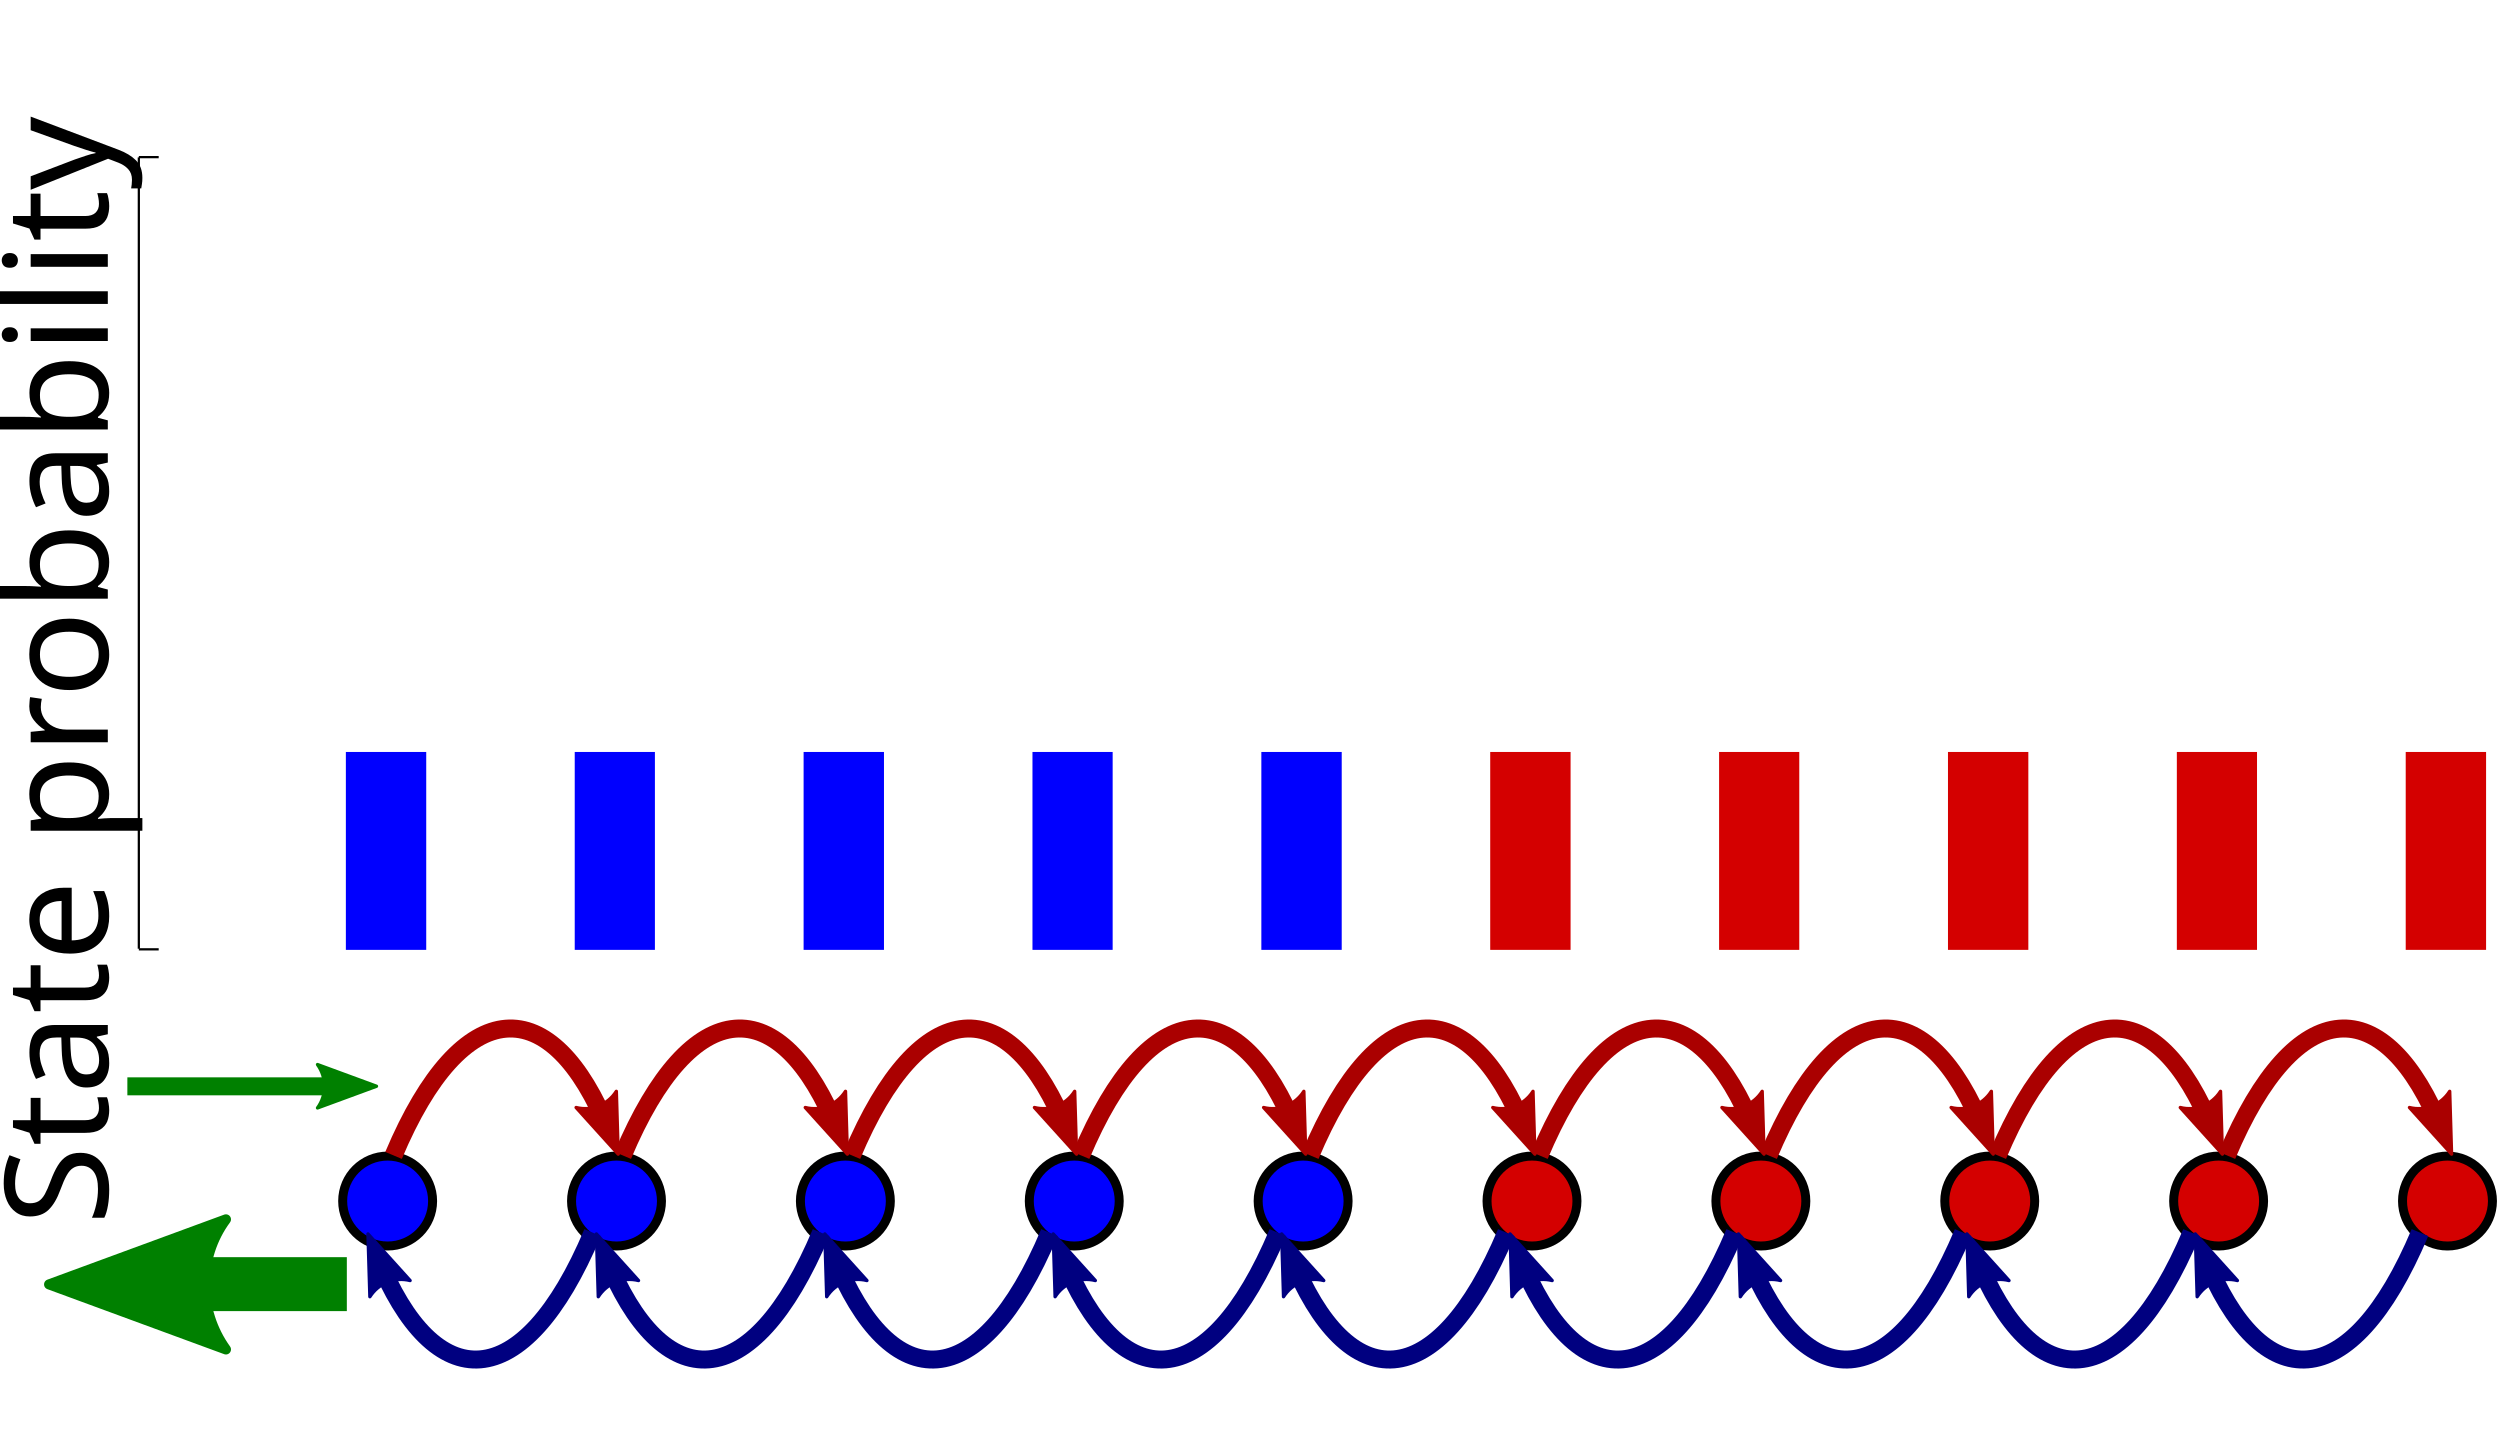
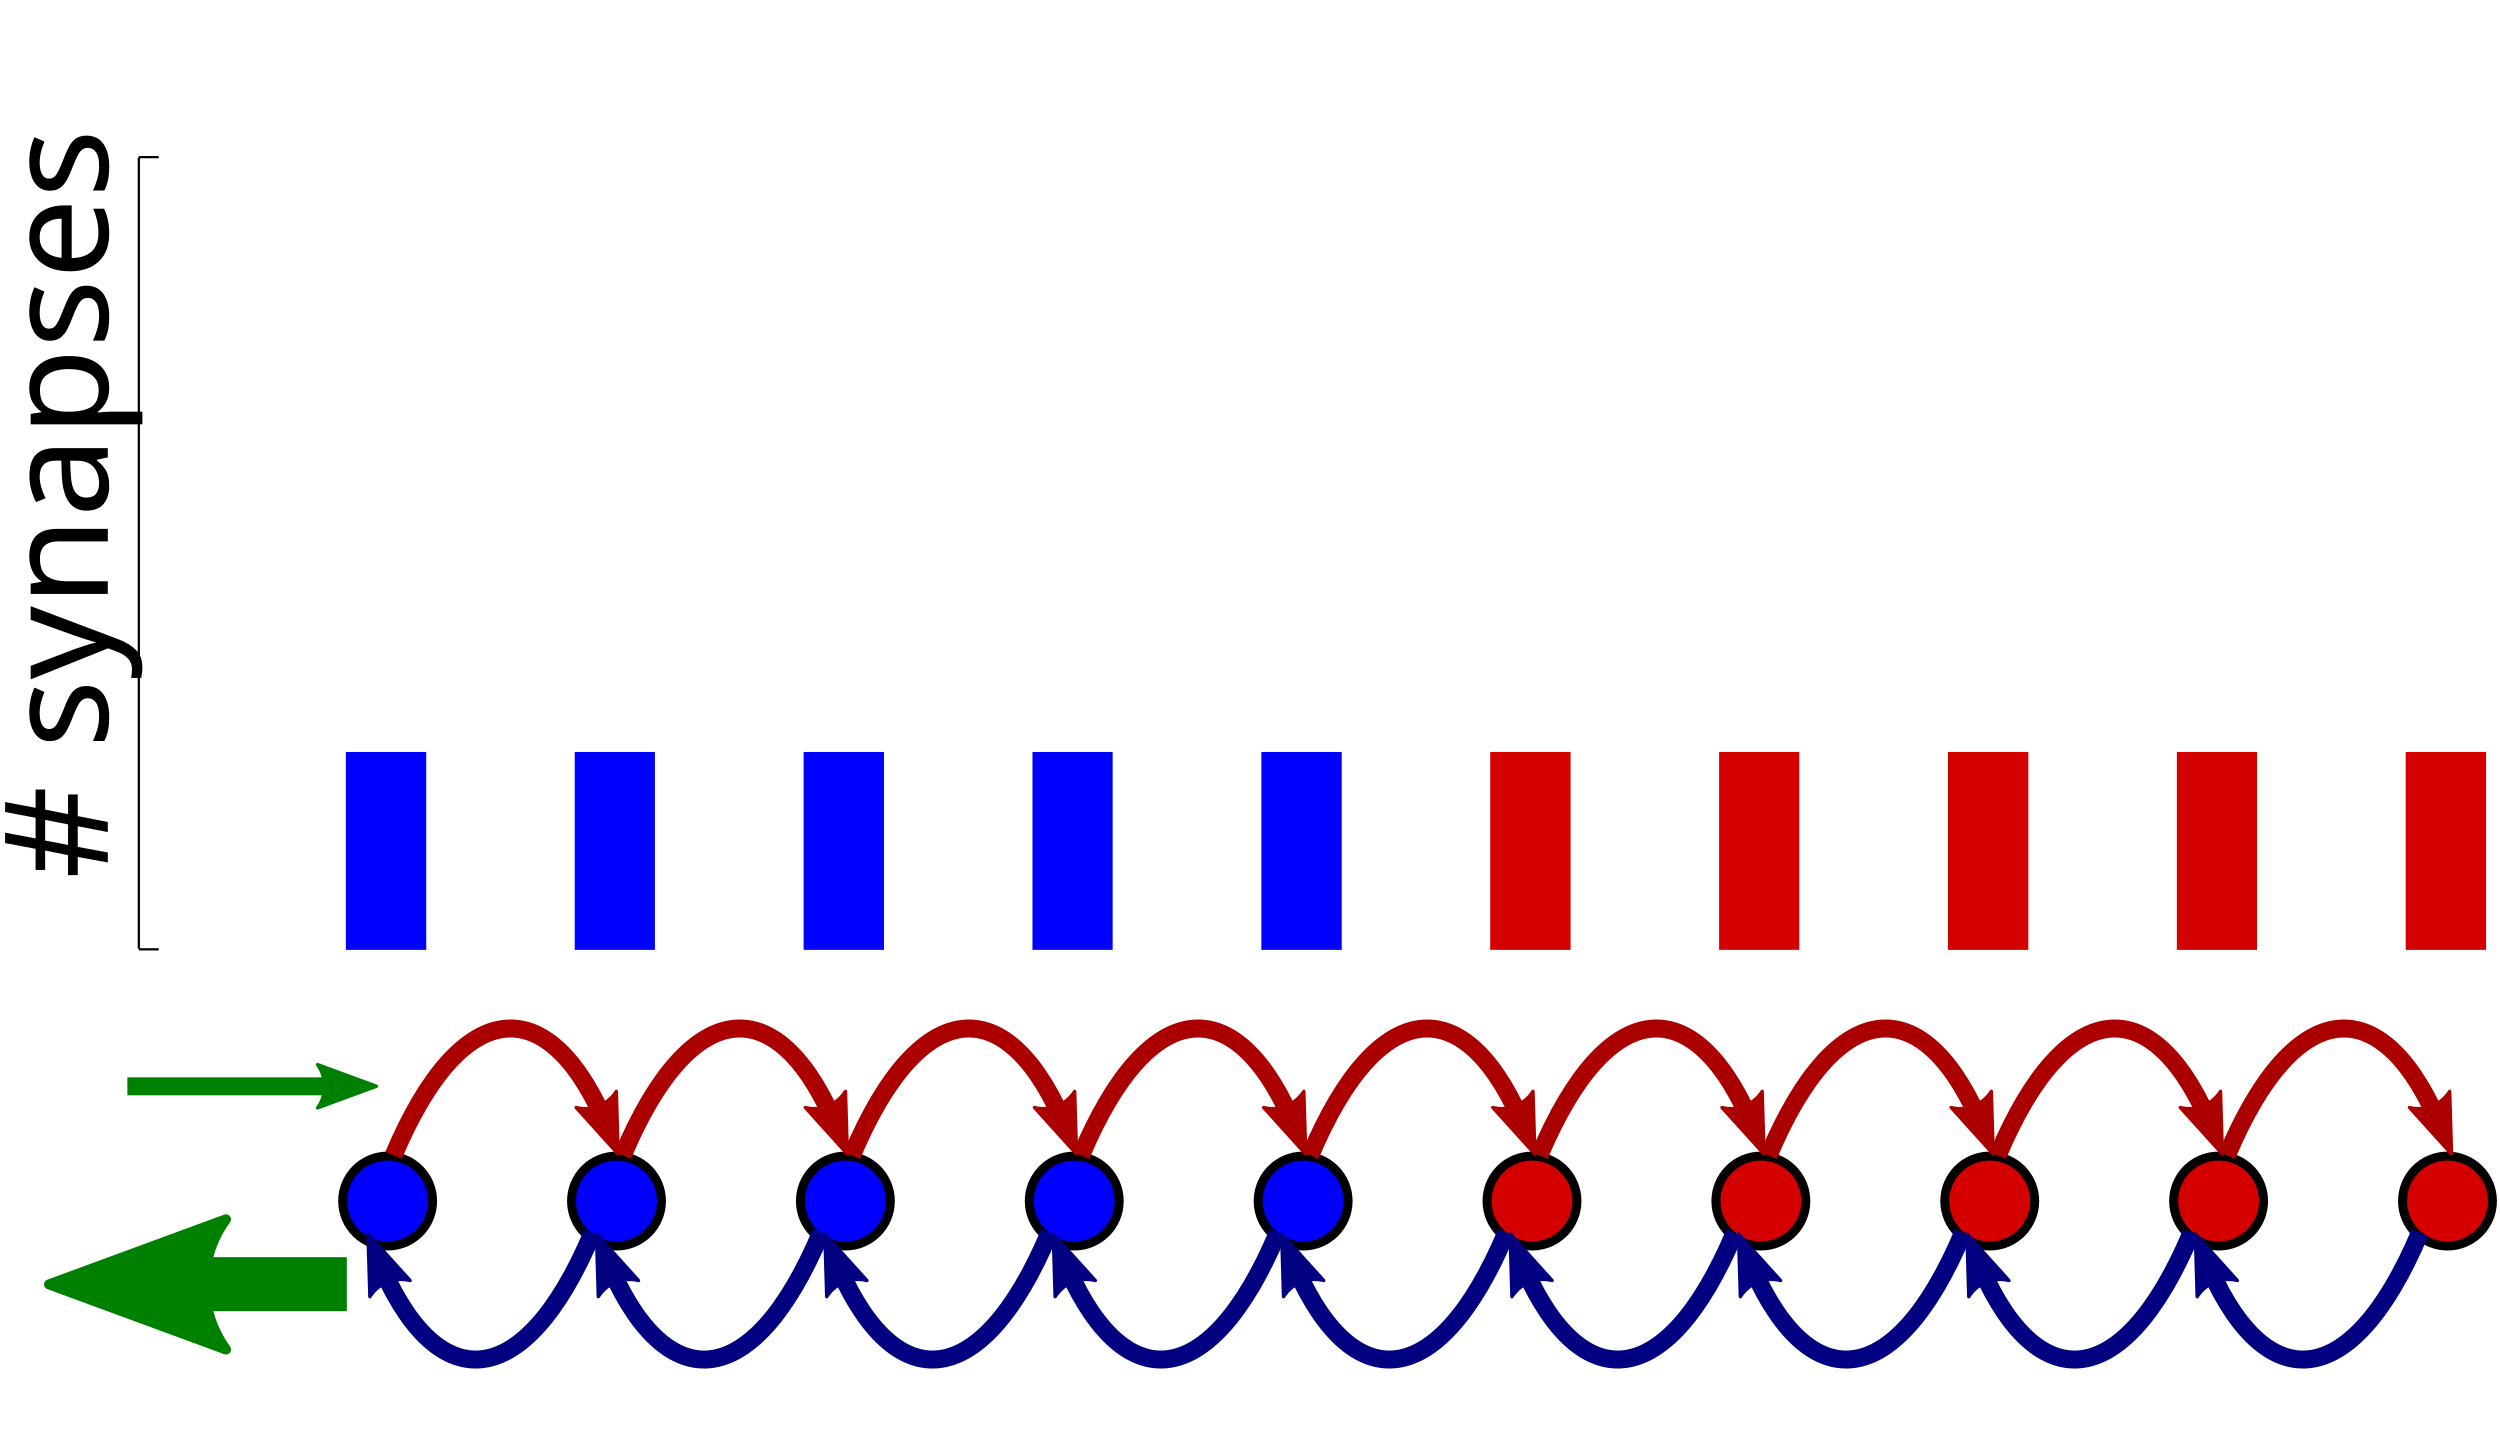
<svg xmlns="http://www.w3.org/2000/svg" width="278.043" height="159.804" id="svg2" version="1.1">
  <defs id="defs4">
    <marker orient="auto" refY="0" refX="0" id="Arrow2Send" style="overflow:visible">
      <path id="path4544" style="font-size:12px;fill-rule:evenodd;stroke-width:0.625;stroke-linejoin:round" d="M 8.719,4.034 -2.207,0.016 8.719,-4.002 c -1.745,2.372 -1.735,5.617 -6e-7,8.035 z" transform="matrix(-0.3,0,0,-0.3,0.69,0)" />
    </marker>
    <marker orient="auto" refY="0" refX="0" id="Arrow2Sstart" style="overflow:visible">
      <path id="path4541" style="font-size:12px;fill-rule:evenodd;stroke-width:0.625;stroke-linejoin:round" d="M 8.719,4.034 -2.207,0.016 8.719,-4.002 c -1.745,2.372 -1.735,5.617 -6e-7,8.035 z" transform="matrix(0.3,0,0,0.3,-0.69,0)" />
    </marker>
    <marker orient="auto" refY="0" refX="0" id="Arrow2Send-4" style="overflow:visible">
      <path id="path4544-5" style="font-size:12px;fill-rule:evenodd;stroke-width:0.625;stroke-linejoin:round" d="M 8.719,4.034 -2.207,0.016 8.719,-4.002 c -1.745,2.372 -1.735,5.617 -6e-7,8.035 z" transform="matrix(-0.3,0,0,-0.3,0.69,0)" />
    </marker>
    <marker orient="auto" refY="0" refX="0" id="Arrow2Send-3" style="overflow:visible">
      <path id="path4544-52" style="font-size:12px;fill-rule:evenodd;stroke-width:0.625;stroke-linejoin:round" d="M 8.719,4.034 -2.207,0.016 8.719,-4.002 c -1.745,2.372 -1.735,5.617 -6e-7,8.035 z" transform="matrix(-0.3,0,0,-0.3,0.69,0)" />
    </marker>
    <marker orient="auto" refY="0" refX="0" id="Arrow2Send-9" style="overflow:visible">
      <path id="path4544-4" style="font-size:12px;fill-rule:evenodd;stroke-width:0.625;stroke-linejoin:round" d="M 8.719,4.034 -2.207,0.016 8.719,-4.002 c -1.745,2.372 -1.735,5.617 -6e-7,8.035 z" transform="matrix(-0.3,0,0,-0.3,0.69,0)" />
    </marker>
    <marker orient="auto" refY="0" refX="0" id="Arrow2Send-0" style="overflow:visible">
      <path id="path4544-59" style="font-size:12px;fill-rule:evenodd;stroke-width:0.625;stroke-linejoin:round" d="M 8.719,4.034 -2.207,0.016 8.719,-4.002 c -1.745,2.372 -1.735,5.617 -6e-7,8.035 z" transform="matrix(-0.3,0,0,-0.3,0.69,0)" />
    </marker>
    <marker orient="auto" refY="0" refX="0" id="Arrow2Send-6" style="overflow:visible">
      <path id="path4544-594" style="font-size:12px;fill-rule:evenodd;stroke-width:0.625;stroke-linejoin:round" d="M 8.719,4.034 -2.207,0.016 8.719,-4.002 c -1.745,2.372 -1.735,5.617 -6e-7,8.035 z" transform="matrix(-0.3,0,0,-0.3,0.69,0)" />
    </marker>
    <marker orient="auto" refY="0" refX="0" id="Arrow2Send-43" style="overflow:visible">
      <path id="path4544-54" style="font-size:12px;fill-rule:evenodd;stroke-width:0.625;stroke-linejoin:round" d="M 8.719,4.034 -2.207,0.016 8.719,-4.002 c -1.745,2.372 -1.735,5.617 -6e-7,8.035 z" transform="matrix(-0.3,0,0,-0.3,0.69,0)" />
    </marker>
    <marker orient="auto" refY="0" refX="0" id="Arrow2Send-41" style="overflow:visible">
      <path id="path4544-6" style="font-size:12px;fill-rule:evenodd;stroke-width:0.625;stroke-linejoin:round" d="M 8.719,4.034 -2.207,0.016 8.719,-4.002 c -1.745,2.372 -1.735,5.617 -6e-7,8.035 z" transform="matrix(-0.3,0,0,-0.3,0.69,0)" />
    </marker>
    <marker orient="auto" refY="0" refX="0" id="Arrow2Send-1" style="overflow:visible">
      <path id="path4544-58" style="font-size:12px;fill-rule:evenodd;stroke-width:0.625;stroke-linejoin:round" d="M 8.719,4.034 -2.207,0.016 8.719,-4.002 c -1.745,2.372 -1.735,5.617 -6e-7,8.035 z" transform="matrix(-0.3,0,0,-0.3,0.69,0)" />
    </marker>
    <marker orient="auto" refY="0" refX="0" id="Arrow2Send-01" style="overflow:visible">
      <path id="path4544-40" style="font-size:12px;fill-rule:evenodd;stroke-width:0.625;stroke-linejoin:round" d="M 8.719,4.034 -2.207,0.016 8.719,-4.002 c -1.745,2.372 -1.735,5.617 -6e-7,8.035 z" transform="matrix(-0.3,0,0,-0.3,0.69,0)" />
    </marker>
    <marker orient="auto" refY="0" refX="0" id="Arrow2Send-91" style="overflow:visible">
      <path id="path4544-7" style="font-size:12px;fill-rule:evenodd;stroke-width:0.625;stroke-linejoin:round" d="M 8.719,4.034 -2.207,0.016 8.719,-4.002 c -1.745,2.372 -1.735,5.617 -6e-7,8.035 z" transform="matrix(-0.3,0,0,-0.3,0.69,0)" />
    </marker>
    <marker orient="auto" refY="0" refX="0" id="Arrow2Send-96" style="overflow:visible">
      <path id="path4544-8" style="font-size:12px;fill-rule:evenodd;stroke-width:0.625;stroke-linejoin:round" d="M 8.719,4.034 -2.207,0.016 8.719,-4.002 c -1.745,2.372 -1.735,5.617 -6e-7,8.035 z" transform="matrix(-0.3,0,0,-0.3,0.69,0)" />
    </marker>
    <marker orient="auto" refY="0" refX="0" id="Arrow2Send-30" style="overflow:visible">
      <path id="path4544-2" style="font-size:12px;fill-rule:evenodd;stroke-width:0.625;stroke-linejoin:round" d="M 8.719,4.034 -2.207,0.016 8.719,-4.002 c -1.745,2.372 -1.735,5.617 -6e-7,8.035 z" transform="matrix(-0.3,0,0,-0.3,0.69,0)" />
    </marker>
    <marker orient="auto" refY="0" refX="0" id="Arrow2Send-92" style="overflow:visible">
      <path id="path4544-24" style="font-size:12px;fill-rule:evenodd;stroke-width:0.625;stroke-linejoin:round" d="M 8.719,4.034 -2.207,0.016 8.719,-4.002 c -1.745,2.372 -1.735,5.617 -6e-7,8.035 z" transform="matrix(-0.3,0,0,-0.3,0.69,0)" />
    </marker>
    <marker orient="auto" refY="0" refX="0" id="Arrow2Send-8" style="overflow:visible">
      <path id="path4544-72" style="font-size:12px;fill-rule:evenodd;stroke-width:0.625;stroke-linejoin:round" d="M 8.719,4.034 -2.207,0.016 8.719,-4.002 c -1.745,2.372 -1.735,5.617 -6e-7,8.035 z" transform="matrix(-0.3,0,0,-0.3,0.69,0)" />
    </marker>
    <marker orient="auto" refY="0" refX="0" id="Arrow2Send-34" style="overflow:visible">
      <path id="path4544-3" style="font-size:12px;fill-rule:evenodd;stroke-width:0.625;stroke-linejoin:round" d="M 8.719,4.034 -2.207,0.016 8.719,-4.002 c -1.745,2.372 -1.735,5.617 -6e-7,8.035 z" transform="matrix(-0.3,0,0,-0.3,0.69,0)" />
    </marker>
    <marker orient="auto" refY="0" refX="0" id="Arrow2Send-32" style="overflow:visible">
      <path id="path4544-76" style="font-size:12px;fill-rule:evenodd;stroke-width:0.625;stroke-linejoin:round" d="M 8.719,4.034 -2.207,0.016 8.719,-4.002 c -1.745,2.372 -1.735,5.617 -6e-7,8.035 z" transform="matrix(-0.3,0,0,-0.3,0.69,0)" />
    </marker>
    <marker orient="auto" refY="0" refX="0" id="Arrow2Send-36" style="overflow:visible">
      <path id="path4544-9" style="font-size:12px;fill-rule:evenodd;stroke-width:0.625;stroke-linejoin:round" d="M 8.719,4.034 -2.207,0.016 8.719,-4.002 c -1.745,2.372 -1.735,5.617 -6e-7,8.035 z" transform="matrix(-0.3,0,0,-0.3,0.69,0)" />
    </marker>
    <marker orient="auto" refY="0" refX="0" id="Arrow2Send-33" style="overflow:visible">
      <path id="path4544-0" style="font-size:12px;fill-rule:evenodd;stroke-width:0.625;stroke-linejoin:round" d="M 8.719,4.034 -2.207,0.016 8.719,-4.002 c -1.745,2.372 -1.735,5.617 -6e-7,8.035 z" transform="matrix(-0.3,0,0,-0.3,0.69,0)" />
    </marker>
    <marker orient="auto" refY="0" refX="0" id="Arrow2SendM" style="overflow:visible">
      <path id="path3097" style="font-size:12px;fill:#aa0000;fill-rule:evenodd;stroke:#aa0000;stroke-width:0.625;stroke-linejoin:round" d="M 8.719,4.034 -2.207,0.016 8.719,-4.002 c -1.745,2.372 -1.735,5.617 -6e-7,8.035 z" transform="matrix(-0.3,0,0,-0.3,0.69,0)" />
    </marker>
    <marker orient="auto" refY="0" refX="0" id="Arrow2Sendg" style="overflow:visible">
      <path id="path3100" style="font-size:12px;fill:#aa0000;fill-rule:evenodd;stroke:#aa0000;stroke-width:0.625;stroke-linejoin:round" d="M 8.719,4.034 -2.207,0.016 8.719,-4.002 c -1.745,2.372 -1.735,5.617 -6e-7,8.035 z" transform="matrix(-0.3,0,0,-0.3,0.69,0)" />
    </marker>
    <marker orient="auto" refY="0" refX="0" id="Arrow2Send3" style="overflow:visible">
      <path id="path3103" style="font-size:12px;fill:#aa0000;fill-rule:evenodd;stroke:#aa0000;stroke-width:0.625;stroke-linejoin:round" d="M 8.719,4.034 -2.207,0.016 8.719,-4.002 c -1.745,2.372 -1.735,5.617 -6e-7,8.035 z" transform="matrix(-0.3,0,0,-0.3,0.69,0)" />
    </marker>
    <marker orient="auto" refY="0" refX="0" id="Arrow2Sends" style="overflow:visible">
      <path id="path3106" style="font-size:12px;fill:#aa0000;fill-rule:evenodd;stroke:#aa0000;stroke-width:0.625;stroke-linejoin:round" d="M 8.719,4.034 -2.207,0.016 8.719,-4.002 c -1.745,2.372 -1.735,5.617 -6e-7,8.035 z" transform="matrix(-0.3,0,0,-0.3,0.69,0)" />
    </marker>
    <marker orient="auto" refY="0" refX="0" id="Arrow2Sendz" style="overflow:visible">
      <path id="path3109" style="font-size:12px;fill:#aa0000;fill-rule:evenodd;stroke:#aa0000;stroke-width:0.625;stroke-linejoin:round" d="M 8.719,4.034 -2.207,0.016 8.719,-4.002 c -1.745,2.372 -1.735,5.617 -6e-7,8.035 z" transform="matrix(-0.3,0,0,-0.3,0.69,0)" />
    </marker>
    <marker orient="auto" refY="0" refX="0" id="Arrow2SendI" style="overflow:visible">
      <path id="path3112" style="font-size:12px;fill:#aa0000;fill-rule:evenodd;stroke:#aa0000;stroke-width:0.625;stroke-linejoin:round" d="M 8.719,4.034 -2.207,0.016 8.719,-4.002 c -1.745,2.372 -1.735,5.617 -6e-7,8.035 z" transform="matrix(-0.3,0,0,-0.3,0.69,0)" />
    </marker>
    <marker orient="auto" refY="0" refX="0" id="Arrow2Send7" style="overflow:visible">
      <path id="path3115" style="font-size:12px;fill:#aa0000;fill-rule:evenodd;stroke:#aa0000;stroke-width:0.625;stroke-linejoin:round" d="M 8.719,4.034 -2.207,0.016 8.719,-4.002 c -1.745,2.372 -1.735,5.617 -6e-7,8.035 z" transform="matrix(-0.3,0,0,-0.3,0.69,0)" />
    </marker>
    <marker orient="auto" refY="0" refX="0" id="Arrow2SendG" style="overflow:visible">
      <path id="path3118" style="font-size:12px;fill:#aa0000;fill-rule:evenodd;stroke:#aa0000;stroke-width:0.625;stroke-linejoin:round" d="M 8.719,4.034 -2.207,0.016 8.719,-4.002 c -1.745,2.372 -1.735,5.617 -6e-7,8.035 z" transform="matrix(-0.3,0,0,-0.3,0.69,0)" />
    </marker>
    <marker orient="auto" refY="0" refX="0" id="Arrow2SendJ" style="overflow:visible">
      <path id="path3121" style="font-size:12px;fill:#aa0000;fill-rule:evenodd;stroke:#aa0000;stroke-width:0.625;stroke-linejoin:round" d="M 8.719,4.034 -2.207,0.016 8.719,-4.002 c -1.745,2.372 -1.735,5.617 -6e-7,8.035 z" transform="matrix(-0.3,0,0,-0.3,0.69,0)" />
    </marker>
    <marker orient="auto" refY="0" refX="0" id="Arrow2Sendzk" style="overflow:visible">
      <path id="path3315" style="font-size:12px;fill:#000080;fill-rule:evenodd;stroke:#000080;stroke-width:0.625;stroke-linejoin:round" d="M 8.719,4.034 -2.207,0.016 8.719,-4.002 c -1.745,2.372 -1.735,5.617 -6e-7,8.035 z" transform="matrix(-0.3,0,0,-0.3,0.69,0)" />
    </marker>
    <marker orient="auto" refY="0" refX="0" id="Arrow2SendD" style="overflow:visible">
      <path id="path3318" style="font-size:12px;fill:#000080;fill-rule:evenodd;stroke:#000080;stroke-width:0.625;stroke-linejoin:round" d="M 8.719,4.034 -2.207,0.016 8.719,-4.002 c -1.745,2.372 -1.735,5.617 -6e-7,8.035 z" transform="matrix(-0.3,0,0,-0.3,0.69,0)" />
    </marker>
    <marker orient="auto" refY="0" refX="0" id="Arrow2SendO" style="overflow:visible">
      <path id="path3321" style="font-size:12px;fill:#000080;fill-rule:evenodd;stroke:#000080;stroke-width:0.625;stroke-linejoin:round" d="M 8.719,4.034 -2.207,0.016 8.719,-4.002 c -1.745,2.372 -1.735,5.617 -6e-7,8.035 z" transform="matrix(-0.3,0,0,-0.3,0.69,0)" />
    </marker>
    <marker orient="auto" refY="0" refX="0" id="Arrow2Sendu" style="overflow:visible">
      <path id="path3324" style="font-size:12px;fill:#000080;fill-rule:evenodd;stroke:#000080;stroke-width:0.625;stroke-linejoin:round" d="M 8.719,4.034 -2.207,0.016 8.719,-4.002 c -1.745,2.372 -1.735,5.617 -6e-7,8.035 z" transform="matrix(-0.3,0,0,-0.3,0.69,0)" />
    </marker>
    <marker orient="auto" refY="0" refX="0" id="Arrow2Sendd" style="overflow:visible">
      <path id="path3327" style="font-size:12px;fill:#000080;fill-rule:evenodd;stroke:#000080;stroke-width:0.625;stroke-linejoin:round" d="M 8.719,4.034 -2.207,0.016 8.719,-4.002 c -1.745,2.372 -1.735,5.617 -6e-7,8.035 z" transform="matrix(-0.3,0,0,-0.3,0.69,0)" />
    </marker>
    <marker orient="auto" refY="0" refX="0" id="Arrow2Send9" style="overflow:visible">
      <path id="path3330" style="font-size:12px;fill:#000080;fill-rule:evenodd;stroke:#000080;stroke-width:0.625;stroke-linejoin:round" d="M 8.719,4.034 -2.207,0.016 8.719,-4.002 c -1.745,2.372 -1.735,5.617 -6e-7,8.035 z" transform="matrix(-0.3,0,0,-0.3,0.69,0)" />
    </marker>
    <marker orient="auto" refY="0" refX="0" id="Arrow2SendI1" style="overflow:visible">
      <path id="path3333" style="font-size:12px;fill:#000080;fill-rule:evenodd;stroke:#000080;stroke-width:0.625;stroke-linejoin:round" d="M 8.719,4.034 -2.207,0.016 8.719,-4.002 c -1.745,2.372 -1.735,5.617 -6e-7,8.035 z" transform="matrix(-0.3,0,0,-0.3,0.69,0)" />
    </marker>
    <marker orient="auto" refY="0" refX="0" id="Arrow2Senda" style="overflow:visible">
      <path id="path3336" style="font-size:12px;fill:#000080;fill-rule:evenodd;stroke:#000080;stroke-width:0.625;stroke-linejoin:round" d="M 8.719,4.034 -2.207,0.016 8.719,-4.002 c -1.745,2.372 -1.735,5.617 -6e-7,8.035 z" transform="matrix(-0.3,0,0,-0.3,0.69,0)" />
    </marker>
    <marker orient="auto" refY="0" refX="0" id="Arrow2SendaN" style="overflow:visible">
      <path id="path3339" style="font-size:12px;fill:#000080;fill-rule:evenodd;stroke:#000080;stroke-width:0.625;stroke-linejoin:round" d="M 8.719,4.034 -2.207,0.016 8.719,-4.002 c -1.745,2.372 -1.735,5.617 -6e-7,8.035 z" transform="matrix(-0.3,0,0,-0.3,0.69,0)" />
    </marker>
    <marker orient="auto" refY="0" refX="0" id="Arrow2Send-33d2" style="overflow:visible">
      <path id="path5288" style="font-size:12px;fill:#008000;fill-rule:evenodd;stroke:#008000;stroke-width:0.625;stroke-linejoin:round" d="M 8.719,4.034 -2.207,0.016 8.719,-4.002 c -1.745,2.372 -1.735,5.617 -6e-7,8.035 z" transform="matrix(-0.3,0,0,-0.3,0.69,0)" />
    </marker>
    <marker orient="auto" refY="0" refX="0" id="Arrow2Send-337r" style="overflow:visible">
      <path id="path5291" style="font-size:12px;fill:#008000;fill-rule:evenodd;stroke:#008000;stroke-width:0.625;stroke-linejoin:round" d="M 8.719,4.034 -2.207,0.016 8.719,-4.002 c -1.745,2.372 -1.735,5.617 -6e-7,8.035 z" transform="matrix(-0.3,0,0,-0.3,0.69,0)" />
    </marker>
    <marker orient="auto" refY="0" refX="0" id="Arrow2Send-33Jk" style="overflow:visible">
      <path id="path5285" style="font-size:12px;fill:#008000;fill-rule:evenodd;stroke:#008000;stroke-width:0.625;stroke-linejoin:round" d="M 8.719,4.034 -2.207,0.016 8.719,-4.002 c -1.745,2.372 -1.735,5.617 -6e-7,8.035 z" transform="matrix(-0.3,0,0,-0.3,0.69,0)" />
    </marker>
    <marker orient="auto" refY="0" refX="0" id="Arrow2Send-33V0" style="overflow:visible">
      <path id="path5294" style="font-size:12px;fill:#008000;fill-rule:evenodd;stroke:#008000;stroke-width:0.625;stroke-linejoin:round" d="M 8.719,4.034 -2.207,0.016 8.719,-4.002 c -1.745,2.372 -1.735,5.617 -6e-7,8.035 z" transform="matrix(-0.3,0,0,-0.3,0.69,0)" />
    </marker>
    <marker orient="auto" refY="0" refX="0" id="Arrow2Send-33Jk-1" style="overflow:visible">
      <path id="path5285-4" style="font-size:12px;fill:#008000;fill-rule:evenodd;stroke:#008000;stroke-width:0.625;stroke-linejoin:round" d="M 8.719,4.034 -2.207,0.016 8.719,-4.002 c -1.745,2.372 -1.735,5.617 -6e-7,8.035 z" transform="matrix(-0.3,0,0,-0.3,0.69,0)" />
    </marker>
    <marker orient="auto" refY="0" refX="0" id="Arrow2Send-33V0-2" style="overflow:visible">
      <path id="path5294-3" style="font-size:12px;fill:#008000;fill-rule:evenodd;stroke:#008000;stroke-width:0.625;stroke-linejoin:round" d="M 8.719,4.034 -2.207,0.016 8.719,-4.002 c -1.745,2.372 -1.735,5.617 -6e-7,8.035 z" transform="matrix(-0.3,0,0,-0.3,0.69,0)" />
    </marker>
  </defs>
  <g id="layer1" transform="translate(-90.98613,-322.2844)">
    <g id="g3122" transform="translate(-8.499912,14.92788)">
      <path d="m 190,347.362 c 0,2.761 -2.239,5 -5,5 -2.761,0 -5,-2.239 -5,-5 0,-2.761 2.239,-5 5,-5 2.761,0 5,2.239 5,5 z" id="path2994-3-2-1" style="fill:#d40000;stroke:#000000;stroke-width:1;stroke-linecap:round;stroke-linejoin:round;stroke-miterlimit:4;stroke-dasharray:none;stroke-dashoffset:0" transform="matrix(-1,0,0,1,556.6883,93.57143)" />
      <path d="m 190,347.362 c 0,2.761 -2.239,5 -5,5 -2.761,0 -5,-2.239 -5,-5 0,-2.761 2.239,-5 5,-5 2.761,0 5,2.239 5,5 z" id="path2994-3-2-7" style="fill:#d40000;stroke:#000000;stroke-width:1;stroke-linecap:round;stroke-linejoin:round;stroke-miterlimit:4;stroke-dasharray:none;stroke-dashoffset:0" transform="matrix(-1,0,0,1,531.2338,93.57143)" />
      <path d="m 190,347.362 c 0,2.761 -2.239,5 -5,5 -2.761,0 -5,-2.239 -5,-5 0,-2.761 2.239,-5 5,-5 2.761,0 5,2.239 5,5 z" id="path2994-3-2-4" style="fill:#d40000;stroke:#000000;stroke-width:1;stroke-linecap:round;stroke-linejoin:round;stroke-miterlimit:4;stroke-dasharray:none;stroke-dashoffset:0" transform="matrix(-1,0,0,1,480.3247,93.57143)" />
      <path d="m 190,347.362 c 0,2.761 -2.239,5 -5,5 -2.761,0 -5,-2.239 -5,-5 0,-2.761 2.239,-5 5,-5 2.761,0 5,2.239 5,5 z" id="path2994-3-2-0" style="fill:#d40000;stroke:#000000;stroke-width:1;stroke-linecap:round;stroke-linejoin:round;stroke-miterlimit:4;stroke-dasharray:none;stroke-dashoffset:0" transform="matrix(-1,0,0,1,505.7792,93.57143)" />
      <path d="m 190,347.362 c 0,2.761 -2.239,5 -5,5 -2.761,0 -5,-2.239 -5,-5 0,-2.761 2.239,-5 5,-5 2.761,0 5,2.239 5,5 z" id="path2994-3-2-9" style="fill:#d40000;stroke:#000000;stroke-width:1;stroke-linecap:round;stroke-linejoin:round;stroke-miterlimit:4;stroke-dasharray:none;stroke-dashoffset:0" transform="matrix(-1,0,0,1,454.8701,93.57143)" />
      <path d="m 190,347.362 c 0,2.761 -2.239,5 -5,5 -2.761,0 -5,-2.239 -5,-5 0,-2.761 2.239,-5 5,-5 2.761,0 5,2.239 5,5 z" id="path2994-8" style="fill:#0000ff;stroke:#000000;stroke-width:1;stroke-linecap:round;stroke-linejoin:round;stroke-miterlimit:4;stroke-dasharray:none;stroke-dashoffset:0" transform="matrix(-1,0,0,1,353.0519,93.57143)" />
      <path d="m 190,347.362 c 0,2.761 -2.239,5 -5,5 -2.761,0 -5,-2.239 -5,-5 0,-2.761 2.239,-5 5,-5 2.761,0 5,2.239 5,5 z" id="path2994-82" style="fill:#0000ff;stroke:#000000;stroke-width:1;stroke-linecap:round;stroke-linejoin:round;stroke-miterlimit:4;stroke-dasharray:none;stroke-dashoffset:0" transform="matrix(-1,0,0,1,378.5065,93.57143)" />
      <path d="m 190,347.362 c 0,2.761 -2.239,5 -5,5 -2.761,0 -5,-2.239 -5,-5 0,-2.761 2.239,-5 5,-5 2.761,0 5,2.239 5,5 z" id="path2994-45" style="fill:#0000ff;stroke:#000000;stroke-width:1;stroke-linecap:round;stroke-linejoin:round;stroke-miterlimit:4;stroke-dasharray:none;stroke-dashoffset:0" transform="matrix(-1,0,0,1,403.961,93.57143)" />
      <path d="m 190,347.362 c 0,2.761 -2.239,5 -5,5 -2.761,0 -5,-2.239 -5,-5 0,-2.761 2.239,-5 5,-5 2.761,0 5,2.239 5,5 z" id="path2994-5" style="fill:#0000ff;stroke:#000000;stroke-width:1;stroke-linecap:round;stroke-linejoin:round;stroke-miterlimit:4;stroke-dasharray:none;stroke-dashoffset:0" transform="matrix(-1,0,0,1,429.4156,93.57143)" />
      <path id="path5894-5-4" d="m 347.157,435.86 c 7.696,-18.279 17.625,-18.423 23.968,-2.651" style="fill:none;stroke:#aa0000;stroke-width:2;stroke-linecap:butt;stroke-linejoin:miter;stroke-miterlimit:4;stroke-opacity:1;stroke-dasharray:none;marker-end:url(#Arrow2Sends)" />
      <path id="path5894-5-9" d="m 321.669,435.86 c 7.696,-18.279 17.625,-18.423 23.968,-2.651" style="fill:none;stroke:#aa0000;stroke-width:2;stroke-linecap:butt;stroke-linejoin:miter;stroke-miterlimit:4;stroke-opacity:1;stroke-dasharray:none;marker-end:url(#Arrow2Sendg)" />
      <path id="path5894-5-93" d="m 296.182,435.86 c 7.696,-18.279 17.625,-18.423 23.968,-2.651" style="fill:none;stroke:#aa0000;stroke-width:2;stroke-linecap:butt;stroke-linejoin:miter;stroke-miterlimit:4;stroke-opacity:1;stroke-dasharray:none;marker-end:url(#Arrow2SendJ)" />
      <path id="path5894-5-48" d="m 270.694,435.86 c 7.696,-18.279 17.625,-18.423 23.968,-2.651" style="fill:none;stroke:#aa0000;stroke-width:2;stroke-linecap:butt;stroke-linejoin:miter;stroke-miterlimit:4;stroke-opacity:1;stroke-dasharray:none;marker-end:url(#Arrow2SendG)" />
      <path id="path5894-5-8" d="m 245.206,435.86 c 7.696,-18.279 17.625,-18.423 23.968,-2.651" style="fill:none;stroke:#aa0000;stroke-width:2;stroke-linecap:butt;stroke-linejoin:miter;stroke-miterlimit:4;stroke-opacity:1;stroke-dasharray:none;marker-end:url(#Arrow2SendM)" />
      <path id="path5894-5-2" d="m 219.719,435.86 c 7.696,-18.279 17.625,-18.423 23.968,-2.651" style="fill:none;stroke:#aa0000;stroke-width:2;stroke-linecap:butt;stroke-linejoin:miter;stroke-miterlimit:4;stroke-opacity:1;stroke-dasharray:none;marker-end:url(#Arrow2Send3)" />
      <path id="path5894-5-98" d="m 194.231,435.86 c 7.696,-18.279 17.625,-18.423 23.968,-2.651" style="fill:none;stroke:#aa0000;stroke-width:2;stroke-linecap:butt;stroke-linejoin:miter;stroke-miterlimit:4;stroke-opacity:1;stroke-dasharray:none;marker-end:url(#Arrow2SendI)" />
      <path id="path5894-5-49" d="m 168.743,435.86 c 7.696,-18.279 17.625,-18.423 23.968,-2.651" style="fill:none;stroke:#aa0000;stroke-width:2;stroke-linecap:butt;stroke-linejoin:miter;stroke-miterlimit:4;stroke-opacity:1;stroke-dasharray:none;marker-end:url(#Arrow2Send7)" />
      <g id="g3240">
        <path transform="matrix(-1,0,0,1,327.5974,93.57143)" style="fill:#0000ff;stroke:#000000;stroke-width:1;stroke-linecap:round;stroke-linejoin:round;stroke-miterlimit:4;stroke-dasharray:none;stroke-dashoffset:0" id="path2994-4" d="m 190,347.362 c 0,2.761 -2.239,5 -5,5 -2.761,0 -5,-2.239 -5,-5 0,-2.761 2.239,-5 5,-5 2.761,0 5,2.239 5,5 z" />
        <path style="fill:none;stroke:#aa0000;stroke-width:2;stroke-linecap:butt;stroke-linejoin:miter;stroke-miterlimit:4;stroke-opacity:1;stroke-dasharray:none;marker-end:url(#Arrow2Sendz)" d="m 143.256,435.86 c 7.696,-18.279 17.625,-18.423 23.968,-2.651" id="path5894-5" />
        <path style="fill:none;stroke:#000080;stroke-width:2;stroke-linecap:butt;stroke-linejoin:miter;stroke-miterlimit:4;stroke-opacity:1;stroke-dasharray:none;stroke-dashoffset:0;marker-end:url(#Arrow2SendD)" d="m 165.399,444.446 c -7.696,18.279 -17.625,18.423 -23.968,2.651" id="path5894-5-1" />
      </g>
      <path id="path5894-5-1-1" d="m 368.626,444.446 c -7.696,18.279 -17.625,18.423 -23.968,2.651" style="fill:none;stroke:#000080;stroke-width:2;stroke-linecap:butt;stroke-linejoin:miter;stroke-miterlimit:4;stroke-opacity:1;stroke-dasharray:none;stroke-dashoffset:0;marker-end:url(#Arrow2Senda)" />
      <path id="path5894-5-1-19" d="m 343.223,444.446 c -7.696,18.279 -17.625,18.423 -23.968,2.651" style="fill:none;stroke:#000080;stroke-width:2;stroke-linecap:butt;stroke-linejoin:miter;stroke-miterlimit:4;stroke-opacity:1;stroke-dasharray:none;stroke-dashoffset:0;marker-end:url(#Arrow2Sendd)" />
      <path id="path5894-5-1-0" d="m 317.819,444.446 c -7.696,18.279 -17.625,18.423 -23.968,2.651" style="fill:none;stroke:#000080;stroke-width:2;stroke-linecap:butt;stroke-linejoin:miter;stroke-miterlimit:4;stroke-opacity:1;stroke-dasharray:none;stroke-dashoffset:0;marker-end:url(#Arrow2SendI1)" />
      <path id="path5894-5-1-8" d="m 292.416,444.446 c -7.696,18.279 -17.625,18.423 -23.968,2.651" style="fill:none;stroke:#000080;stroke-width:2;stroke-linecap:butt;stroke-linejoin:miter;stroke-miterlimit:4;stroke-opacity:1;stroke-dasharray:none;stroke-dashoffset:0;marker-end:url(#Arrow2SendO)" />
      <path id="path5894-5-1-9" d="m 267.013,444.446 c -7.696,18.279 -17.625,18.423 -23.968,2.651" style="fill:none;stroke:#000080;stroke-width:2;stroke-linecap:butt;stroke-linejoin:miter;stroke-miterlimit:4;stroke-opacity:1;stroke-dasharray:none;stroke-dashoffset:0;marker-end:url(#Arrow2Sendu)" />
      <path id="path5894-5-1-95" d="m 241.609,444.446 c -7.696,18.279 -17.625,18.423 -23.968,2.651" style="fill:none;stroke:#000080;stroke-width:2;stroke-linecap:butt;stroke-linejoin:miter;stroke-miterlimit:4;stroke-opacity:1;stroke-dasharray:none;stroke-dashoffset:0;marker-end:url(#Arrow2Sendzk)" />
      <path id="path5894-5-1-191" d="m 216.206,444.446 c -7.696,18.279 -17.625,18.423 -23.968,2.651" style="fill:none;stroke:#000080;stroke-width:2;stroke-linecap:butt;stroke-linejoin:miter;stroke-miterlimit:4;stroke-opacity:1;stroke-dasharray:none;stroke-dashoffset:0;marker-end:url(#Arrow2Send9)" />
      <path id="path5894-5-1-15" d="m 190.802,444.446 c -7.696,18.279 -17.625,18.423 -23.968,2.651" style="fill:none;stroke:#000080;stroke-width:2;stroke-linecap:butt;stroke-linejoin:miter;stroke-miterlimit:4;stroke-opacity:1;stroke-dasharray:none;stroke-dashoffset:0;marker-end:url(#Arrow2SendaN)" />
    </g>
    <g id="g3157" transform="translate(-8.499912,14.92788)">
      <path d="m 114.927,324.832 2.208,0" style="fill:none;stroke:#000000;stroke-width:0.25;stroke-linecap:butt;stroke-linejoin:round;stroke-miterlimit:10;stroke-opacity:1;stroke-dasharray:none" id="path150" />
      <path d="m 114.927,412.873 0,-88.012" style="fill:none;stroke:#000000;stroke-width:0.25;stroke-linecap:butt;stroke-linejoin:round;stroke-miterlimit:10;stroke-opacity:1;stroke-dasharray:none" id="path176" />
      <path d="m 114.927,412.941 2.208,0" style="fill:none;stroke:#000000;stroke-width:0.25;stroke-linecap:butt;stroke-linejoin:round;stroke-miterlimit:10;stroke-opacity:1;stroke-dasharray:none" id="path150-1" />
-       <text transform="matrix(0,-1,1,0,0,0)" id="text3120" y="111.476" x="-443.6" style="font-size:40px;font-style:normal;font-weight:normal;line-height:125%;letter-spacing:0px;word-spacing:0px;fill:#000000;fill-opacity:1;stroke:none;font-family:Sans" xml:space="preserve">
-         <tspan style="font-size:16px" y="111.476" x="-443.6" id="tspan3122">State probability</tspan>
+       <text transform="matrix(0,-1,1,0,0,0)" id="text3120" y="111.476" x="-405.088" style="font-size:40px;font-style:normal;font-weight:normal;line-height:125%;letter-spacing:0px;word-spacing:0px;fill:#000000;fill-opacity:1;stroke:none;font-family:Sans" xml:space="preserve">
+         <tspan style="font-size:16px" y="111.476" x="-405.088" id="tspan3122"># synapses</tspan>
      </text>
    </g>
    <path id="path3082-2" d="m 105.151,443.103 25,0" style="fill:#ff9955;stroke:#008000;stroke-width:2;stroke-linecap:butt;stroke-linejoin:miter;stroke-miterlimit:4;stroke-opacity:1;stroke-dasharray:none;marker-end:url(#Arrow2Send-33V0)" />
    <path id="path3082-9-4" d="m 129.56,465.103 -25,0" style="fill:#ff9955;stroke:#008000;stroke-width:6;stroke-linecap:butt;stroke-linejoin:miter;stroke-miterlimit:4;stroke-opacity:1;stroke-dasharray:none;marker-end:url(#Arrow2Send-33Jk)" />
    <g id="g3133" transform="matrix(1,0,0,0.5747448,90.98613,322.2844)" style="fill:none">
      <path id="path3135" d="m 0,0 278.043,0 0,278.043 -278.043,0 z" style="fill:none;stroke:none" />
    </g>
    <g id="g3476">
      <path d="m 129.452,427.926 8.938,0 0,-22.01 -8.938,0 0,22.01 z" style="fill:#0000ff;fill-opacity:1;fill-rule:evenodd;stroke:none" id="path176-3" />
      <path d="m 154.906,427.926 8.917,0 0,-22.01 -8.917,0 0,22.01 z" style="fill:#0000ff;fill-opacity:1;fill-rule:evenodd;stroke:none" id="path180" />
      <path d="m 180.361,427.926 8.938,0 0,-22.01 -8.938,0 0,22.01 z" style="fill:#0000ff;fill-opacity:1;fill-rule:evenodd;stroke:none" id="path184" />
      <path d="m 205.815,427.926 8.917,0 0,-22.01 -8.917,0 0,22.01 z" style="fill:#0000ff;fill-opacity:1;fill-rule:evenodd;stroke:none" id="path188" />
      <path d="m 231.27,427.926 8.938,0 0,-22.01 -8.938,0 0,22.01 z" style="fill:#0000ff;fill-opacity:1;fill-rule:evenodd;stroke:none" id="path192" />
      <path d="m 256.724,427.926 8.938,0 0,-22.01 -8.938,0 0,22.01 z" style="fill:#d40000;fill-opacity:1;fill-rule:evenodd;stroke:none" id="path196" />
      <path d="m 282.179,427.926 8.917,0 0,-22.01 -8.917,0 0,22.01 z" style="fill:#d40000;fill-opacity:1;fill-rule:evenodd;stroke:none" id="path200" />
      <path d="m 307.634,427.926 8.938,0 0,-22.01 -8.938,0 0,22.01 z" style="fill:#d40000;fill-opacity:1;fill-rule:evenodd;stroke:none" id="path204" />
      <path d="m 333.088,427.926 8.917,0 0,-22.01 -8.917,0 0,22.01 z" style="fill:#d40000;fill-opacity:1;fill-rule:evenodd;stroke:none" id="path208" />
      <path d="m 358.543,427.926 8.938,0 0,-22.01 -8.938,0 0,22.01 z" style="fill:#d40000;fill-opacity:1;fill-rule:evenodd;stroke:none" id="path212" />
    </g>
  </g>
</svg>
